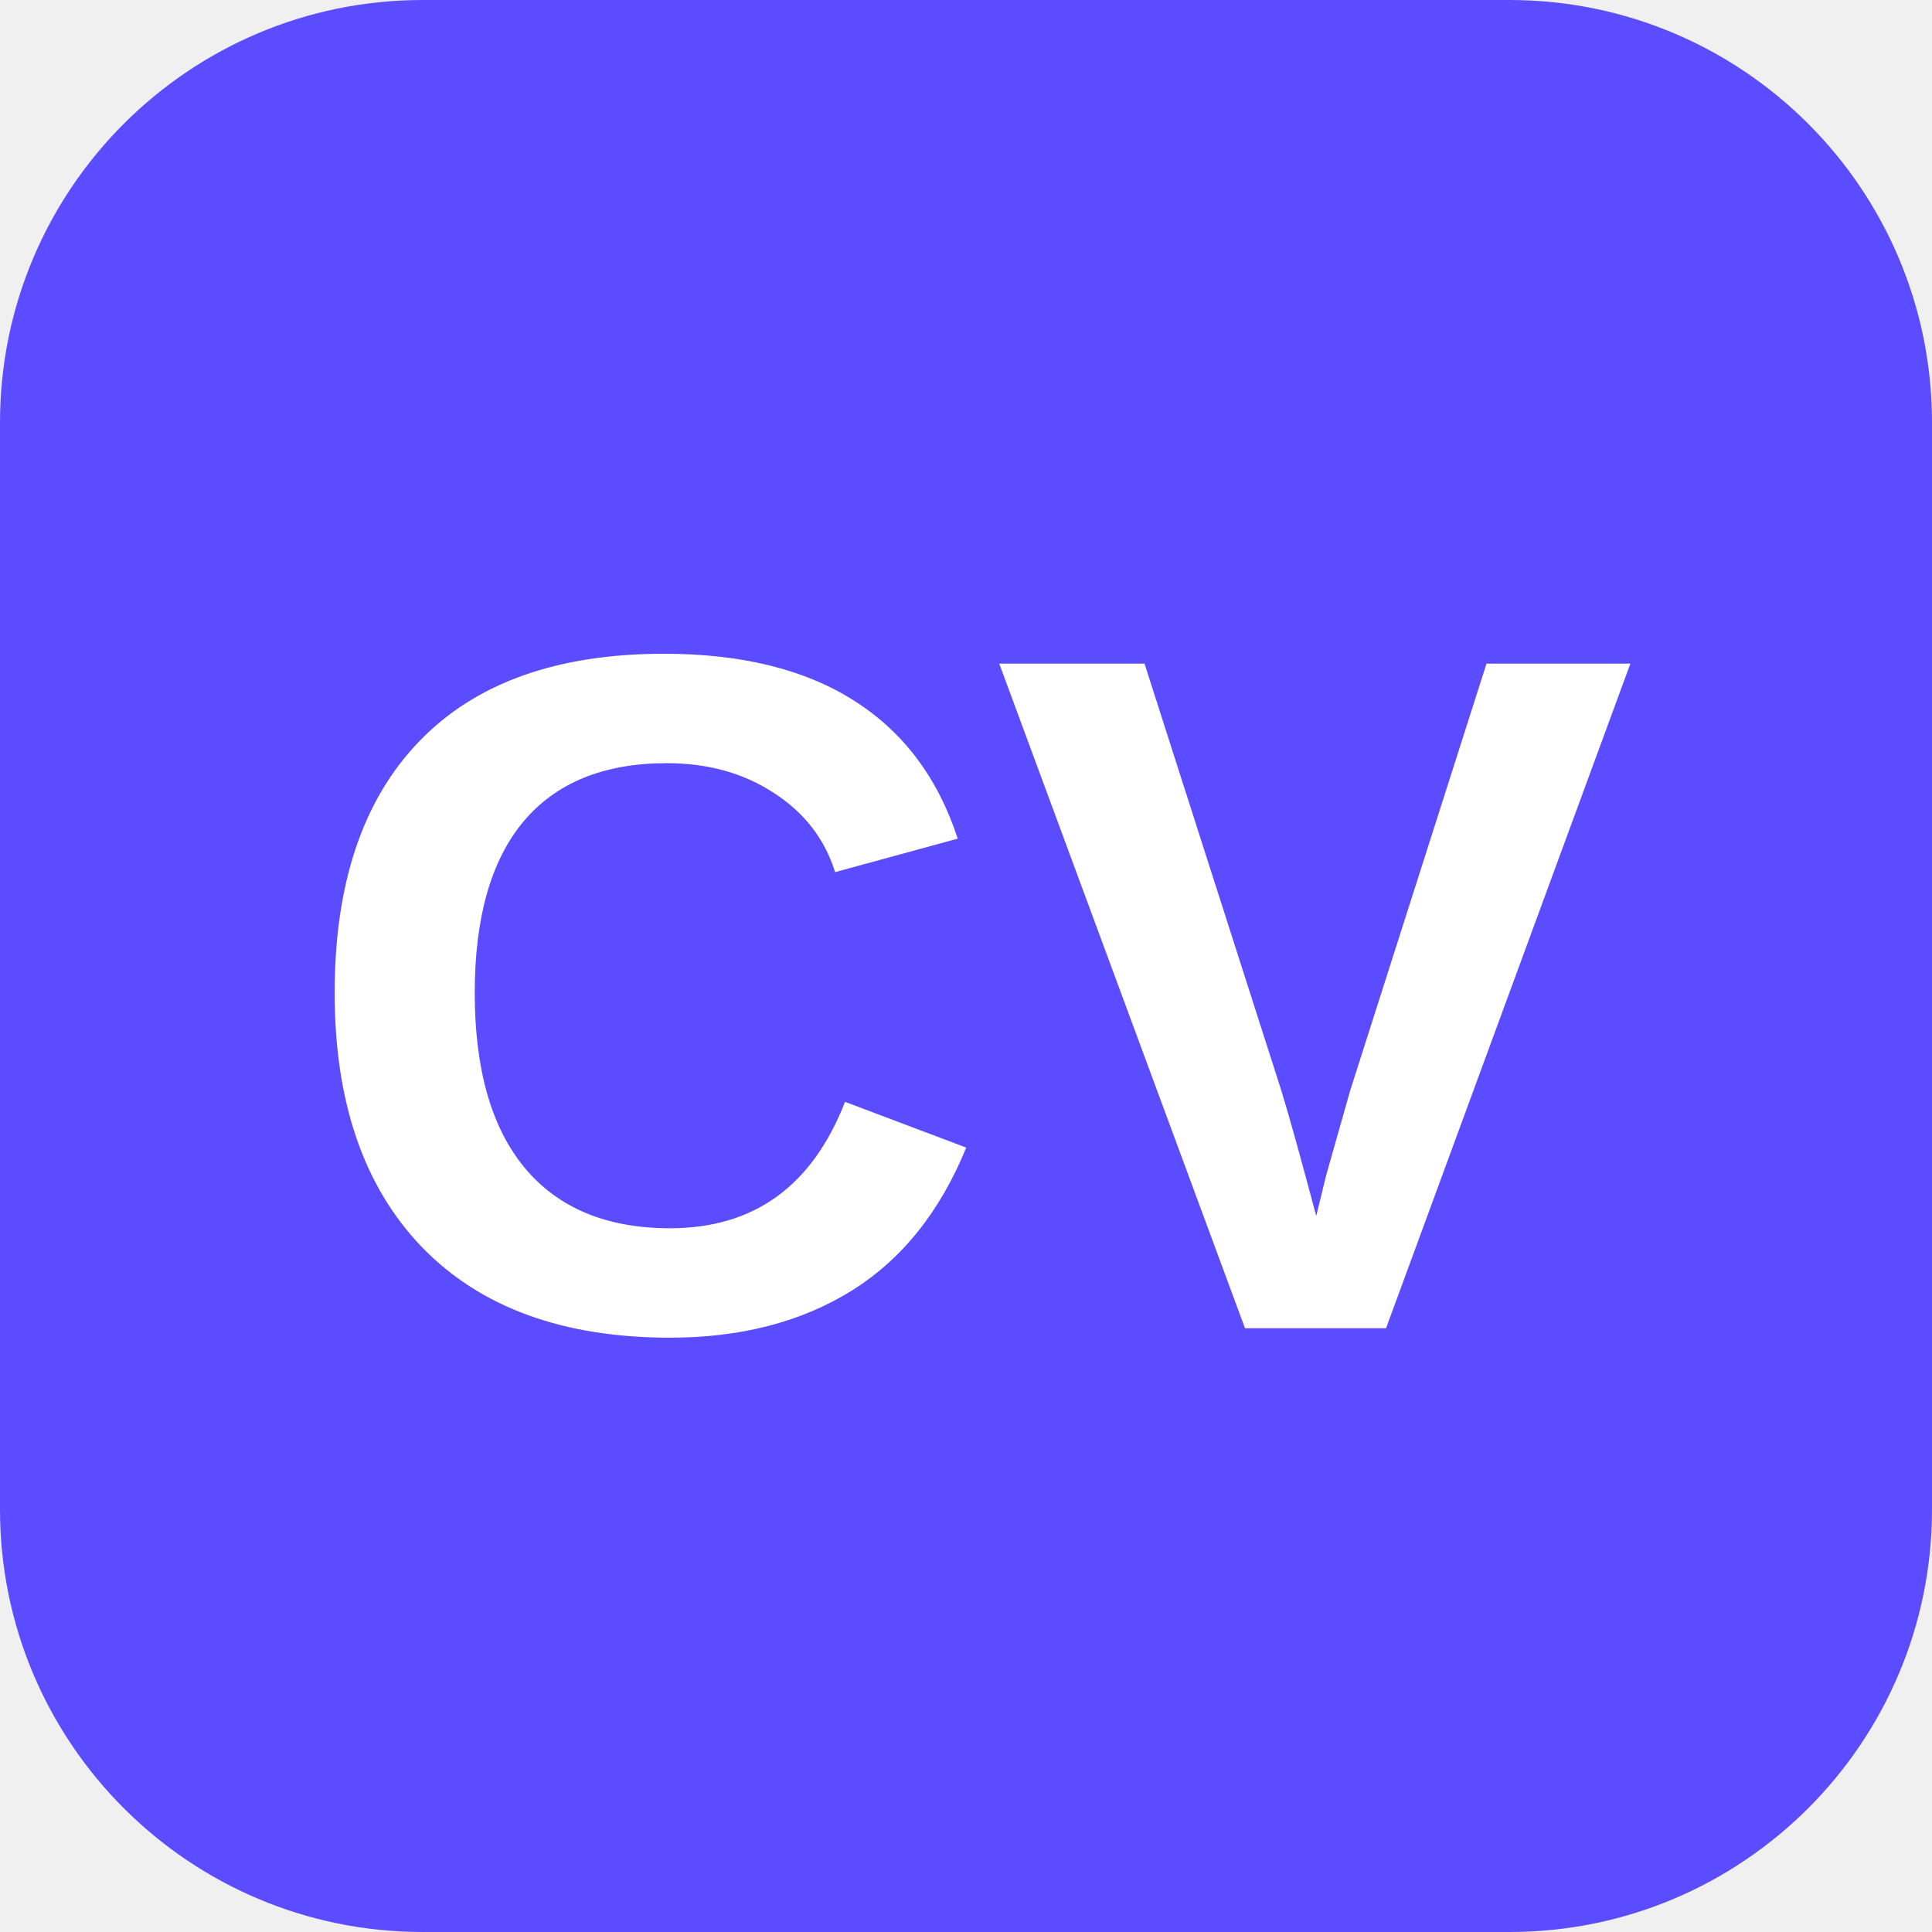
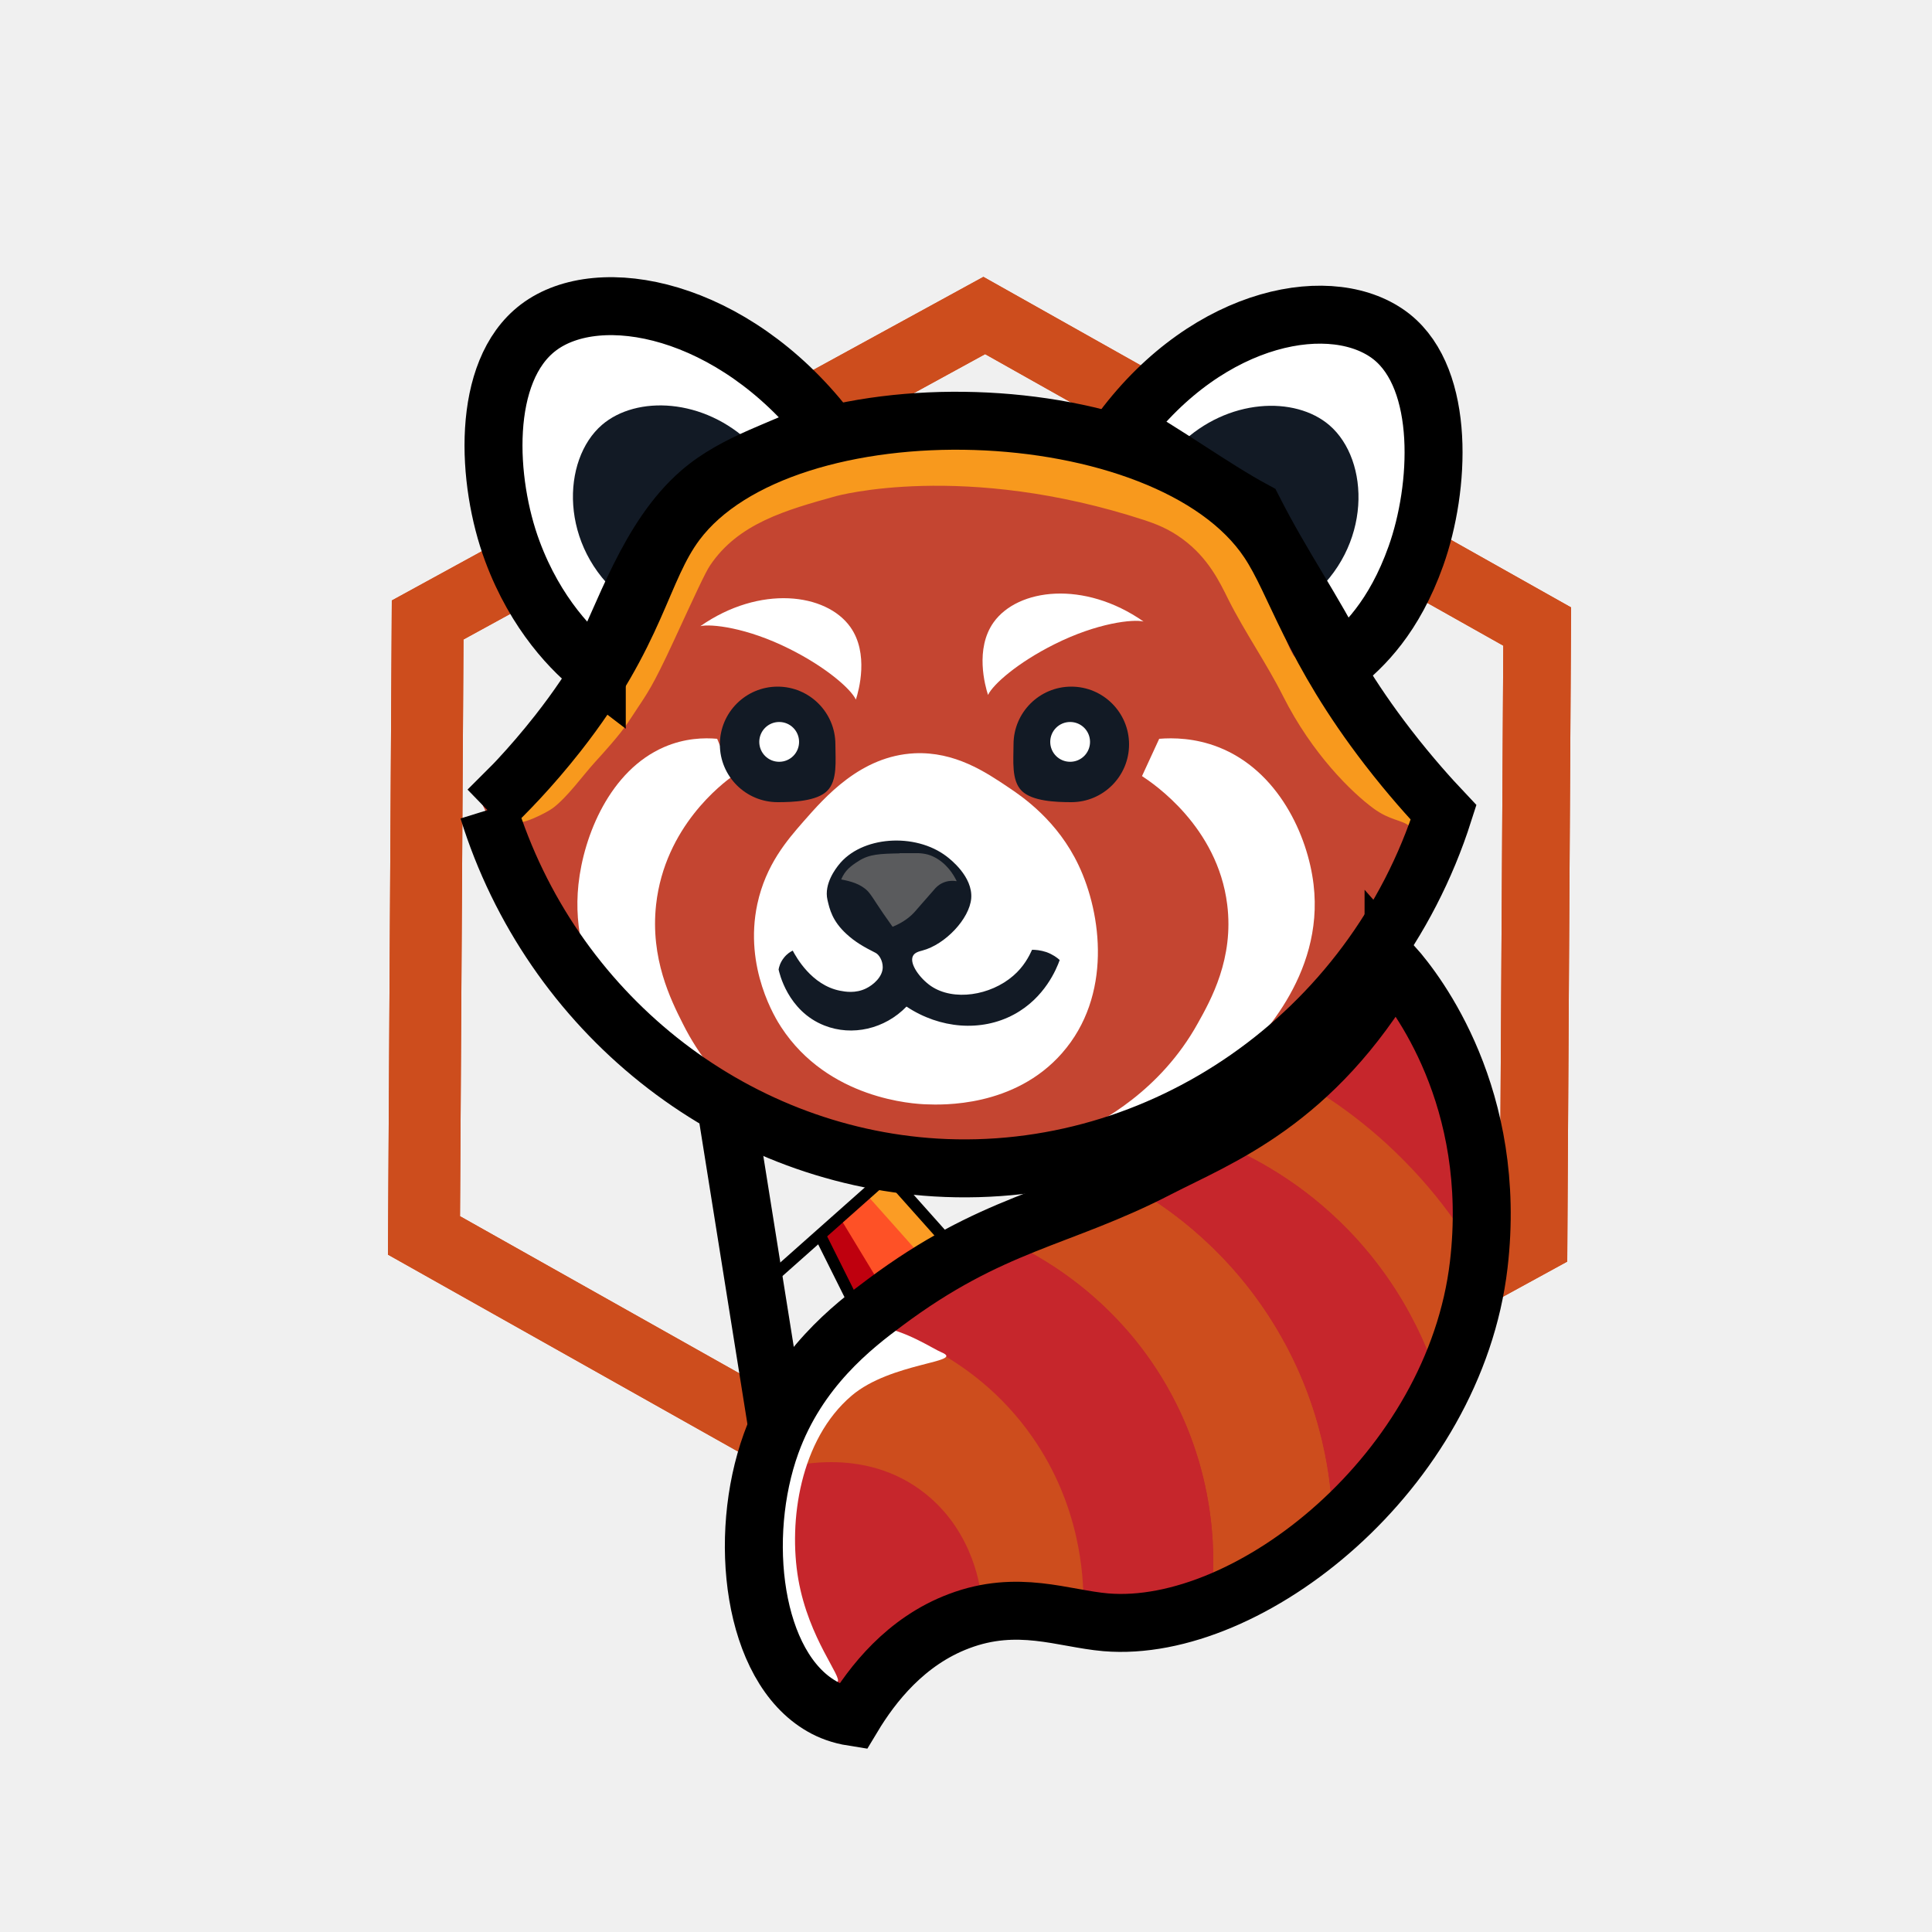
- <svg xmlns="http://www.w3.org/2000/svg" viewBox="0 0 64 64">
-   <rect width="64" height="64" rx="14" fill="#5b4cff" />
-   <text x="32" y="44" text-anchor="middle" font-family="Arial, sans-serif" font-weight="bold" font-size="32" fill="white">CV</text>
+ <svg xmlns="http://www.w3.org/2000/svg" id="Calque_1" data-name="Calque 1" viewBox="0 0 100 100">
+   <defs>
+     <style>
+       .cls-1 {
+         stroke-width: 3px;
+       }
+ 
+       .cls-1, .cls-2, .cls-3 {
+         fill: none;
+       }
+ 
+       .cls-1, .cls-3 {
+         stroke: #000;
+         stroke-miterlimit: 10;
+       }
+ 
+       .cls-4 {
+         clip-path: url(#clippath-6);
+       }
+ 
+       .cls-5 {
+         clip-path: url(#clippath-7);
+       }
+ 
+       .cls-6 {
+         fill: #fb9c24;
+       }
+ 
+       .cls-7 {
+         clip-path: url(#clippath-4);
+       }
+ 
+       .cls-8 {
+         fill: #bf000e;
+       }
+ 
+       .cls-9 {
+         clip-path: url(#clippath-9);
+       }
+ 
+       .cls-10 {
+         clip-path: url(#clippath-10);
+       }
+ 
+       .cls-11 {
+         fill: #fff;
+       }
+ 
+       .cls-12 {
+         clip-path: url(#clippath-11);
+       }
+ 
+       .cls-13 {
+         fill: #f8991d;
+       }
+ 
+       .cls-14 {
+         fill: #121a25;
+       }
+ 
+       .cls-15 {
+         clip-path: url(#clippath-1);
+       }
+ 
+       .cls-3 {
+         stroke-width: .6px;
+       }
+ 
+       .cls-16 {
+         clip-path: url(#clippath-5);
+       }
+ 
+       .cls-17 {
+         clip-path: url(#clippath-8);
+       }
+ 
+       .cls-18 {
+         clip-path: url(#clippath-3);
+       }
+ 
+       .cls-19 {
+         clip-path: url(#clippath-12);
+       }
+ 
+       .cls-20 {
+         fill: #5a5b5d;
+       }
+ 
+       .cls-21 {
+         fill: #c44531;
+       }
+ 
+       .cls-22 {
+         fill: #c6262c;
+       }
+ 
+       .cls-23 {
+         fill: #cd4d1d;
+       }
+ 
+       .cls-24 {
+         clip-path: url(#clippath-2);
+       }
+ 
+       .cls-25 {
+         clip-path: url(#clippath-13);
+       }
+ 
+       .cls-26 {
+         clip-path: url(#clippath);
+       }
+ 
+       .cls-27 {
+         fill: #fe5126;
+       }
+ 
+       .cls-28 {
+         fill: #c40d31;
+       }
+     </style>
+     <clipPath id="clippath">
+       <path class="cls-23" d="M50.9,14.33l-30.62,16.75-.2,33.86,30.42,17.11,30.62-16.75.2-33.86-30.42-17.11ZM77.63,63.27l-27,14.77-26.82-15.09.18-29.85,27-14.77,26.82,15.09-.18,29.85Z" />
+     </clipPath>
+     <clipPath id="clippath-1">
+       <polygon class="cls-28" points="47.72 22.13 59.98 23.52 65.7 27.93 72.78 40.52 74.2 41.99 68.98 52.59 56.42 60 40.98 59.27 29.66 51.18 24.92 41.53 30.74 35.33 35.23 26.75 42.44 22.34 47.72 22.13" />
+     </clipPath>
+     <clipPath id="clippath-2">
+       <rect class="cls-2" y="0" width="100" height="100" />
+     </clipPath>
+     <clipPath id="clippath-3">
+       <path class="cls-2" d="M66.89,56.49c1.54.99,3.4,2.39,5.27,4.31,1.65,1.69,2.87,3.35,3.78,4.76.37-1.44.94-4.51,0-8.21-.94-3.69-2.89-6.11-3.9-7.21-1.72,2.12-3.43,4.23-5.15,6.35" />
+     </clipPath>
+     <clipPath id="clippath-4">
+       <path class="cls-2" d="M62.35,59.41c1.84.91,4.88,2.71,7.64,6.01,2.39,2.85,3.6,5.69,4.23,7.54l3.21-6.11c-.84-1.77-2.31-4.32-4.8-6.82-2.25-2.27-4.53-3.69-6.19-4.55-1.36,1.31-2.72,2.63-4.09,3.94" />
+     </clipPath>
+     <clipPath id="clippath-5">
+       <path class="cls-22" d="M57.29,62.52c1.67.77,5.71,2.68,8.46,7.2,2.61,4.29,3.01,7.5,3.13,9.34,1.86-2.47,4-4.18,5.85-6.65-.48-1.8-1.71-5.39-4.9-8.7-2.44-2.53-5.03-3.86-6.65-4.53-1.96,1.11-3.92,2.23-5.88,3.34" />
+     </clipPath>
+     <clipPath id="clippath-6">
+       <path class="cls-23" d="M51.57,64.64c1.52.81,6.25,2.95,8.79,7.84,2.25,4.32,2.23,8.33,2.11,10.08,2.16-1.31,4.33-2.61,6.49-3.92-.06-1.84-.43-5.73-2.88-9.84-2.38-4-5.5-6.16-7.08-7.11-2.22.91-5.23,2.03-7.45,2.94" />
+     </clipPath>
+     <clipPath id="clippath-7">
+       <path class="cls-22" d="M44.46,68.39c1.29.39,6,1.97,9.02,6.81,2.11,3.38,2.35,6.68,2.37,8.21,2.29-.26,4.58-.52,6.86-.78.16-1.56.42-6.13-2.33-10.91-2.76-4.8-6.87-6.87-8.29-7.52-2.54,1.39-5.09,2.79-7.63,4.18" />
+     </clipPath>
+     <clipPath id="clippath-8">
+       <path class="cls-2" d="M39.78,76.65c.23-.08,4.44-1.41,7.64,1.35,2.07,1.79,2.45,4.2,2.53,4.86.73-.23,1.85-.49,3.23-.45,1.22.04,2.22.3,2.9.53,0-1.36-.16-5.01-2.66-8.58-3.12-4.46-7.69-5.67-8.85-5.95-1.6,2.74-3.2,5.49-4.79,8.23" />
+     </clipPath>
+     <clipPath id="clippath-9">
+       <path class="cls-2" d="M39.92,76.18c-.28.72-1.27,3.5-.13,6.77,1.15,3.33,3.71,4.91,4.37,5.29.38-.83,1.3-2.51,3.19-3.84,1.34-.94,2.65-1.33,3.47-1.51-.05-.57-.37-3.52-2.9-5.56-1.62-1.3-3.42-1.65-4.9-1.65-1.7,0-2.98.46-3.09.5" />
+     </clipPath>
+     <clipPath id="clippath-10">
+       <rect class="cls-2" y="0" width="100" height="100" />
+     </clipPath>
+     <clipPath id="clippath-11">
+       <path class="cls-2" d="M73.01,42.82s0,0,0,0c0,0,0-.01,0-.01s0,0,0,.01M72.84,43.12c-.02.05.04-.05.09-.15.03-.06.07-.13.08-.15-.02-.02-.03-.03-.05-.04-.04.12-.07.22-.12.35M49.25,23.13c-1.01,0-3.21.04-5.81.62-2.23.5-3.75,1.08-5.31,2.21-.57.42-1.34.9-2.96,3.26-3.36,4.9-2.2,5.39-4.28,7.73-.65.74-3.08,2.81-4.03,5.17-.15.37-.5.26-.32.4.36.29,1.8-.49,2.07-.69.76-.57,1.55-1.68,2.14-2.33,1.39-1.53,1.59-1.84,2.11-2.64.65-.99.89-1.26,2.02-3.7,1.09-2.36,1.63-3.54,1.87-3.89,1.46-2.18,3.93-2.87,6.52-3.59,0,0,6.59-1.83,16.02,1.26.47.16,1.18.41,1.92.96,1.32.97,1.91,2.2,2.37,3.13.86,1.71,1.97,3.29,2.83,5,1.51,3,3.57,5,4.69,5.82.85.62,1.45.58,1.86.91.04-.11.09-.23.17-.41-.33-.23-.61-.95-1.18-1.5-.95-.92-1.2-1.57-3.12-4.73-1.29-2.13-1.71-1.87-1.92-2.26-.61-1.13-.51-1.77-1.45-3.59-.6-1.17-.87-1.7-1.03-1.92-.24-.33-1.21-1.46-3.72-2.69-.57-.28-2.15-1.09-4.5-1.68-3.12-.79-5.71-.86-6.8-.86-.06,0-.12,0-.17,0" />
+     </clipPath>
+     <clipPath id="clippath-12">
+       <rect class="cls-2" y="0" width="100" height="100" />
+     </clipPath>
+     <clipPath id="clippath-13">
+       <path class="cls-2" d="M46.56,44.17c-1.02.02-1.56.04-2.11.39-.41.26-.71.48-.91.96.47.09.99.22,1.37.6.1.11.18.21.47.66.2.31.47.7.82,1.19.59-.24.95-.55,1.16-.79.14-.15.4-.47.98-1.12.09-.11.22-.25.43-.35.28-.14.57-.13.75-.1-.15-.31-.51-.95-1.25-1.29-.31-.14-.62-.17-1.1-.17-.18,0-.38,0-.61,0" />
+     </clipPath>
+   </defs>
+   <g>
+     <path class="cls-23" d="M50.9,14.33l-30.62,16.75-.2,33.86,30.42,17.11,30.62-16.75.2-33.86-30.42-17.11ZM77.63,63.27l-27,14.77-26.82-15.09.18-29.85,27-14.77,26.82,15.09-.18,29.85Z" />
+     <g class="cls-26">
+       <rect class="cls-23" x="5.11" y="2.59" width="91.19" height="91.19" transform="translate(-19.22 49.96) rotate(-45)" />
+     </g>
+   </g>
+   <g>
+     <polygon class="cls-28" points="47.72 22.13 59.98 23.52 65.7 27.93 72.78 40.52 74.2 41.99 68.98 52.59 56.42 60 40.98 59.27 29.66 51.18 24.92 41.53 30.74 35.33 35.23 26.75 42.44 22.34 47.72 22.13" />
+     <g class="cls-15">
+       <rect class="cls-21" x="22.01" y="18.14" width="55.1" height="45.85" transform="translate(-6.38 9.23) rotate(-10)" />
+     </g>
+   </g>
+   <polygon class="cls-6" points="44.85 62.06 45.99 61.06 48.73 64.11 47.31 65.06 44.85 62.06" />
+   <g class="cls-24">
+     <path class="cls-27" d="M44.86,61.84c.06.06,2.77,3.11,2.77,3.11l-2.15,1.41-2.15-3.38,1.54-1.14Z" />
+     <polygon class="cls-8" points="42.29 63.83 43.94 67.41 45.47 66.32 43.38 62.87 42.29 63.83" />
+   </g>
+   <g class="cls-18">
+     <rect class="cls-22" x="63.7" y="48.68" width="16.36" height="18.35" transform="translate(-19.3 43.69) rotate(-30)" />
+   </g>
+   <g class="cls-7">
+     <rect class="cls-23" x="58.74" y="52.74" width="22.29" height="22.93" transform="translate(-24 50.35) rotate(-34.18)" />
+   </g>
+   <g>
+     <path class="cls-22" d="M57.29,62.52c1.67.77,5.71,2.68,8.46,7.2,2.61,4.29,3.01,7.5,3.13,9.34,1.86-2.47,4-4.18,5.85-6.65-.48-1.8-1.71-5.39-4.9-8.7-2.44-2.53-5.03-3.86-6.65-4.53-1.96,1.11-3.92,2.23-5.88,3.34" />
+     <g class="cls-16">
+       <rect class="cls-22" x="53.49" y="56.16" width="25.04" height="25.94" transform="translate(-25.72 42.27) rotate(-30)" />
+     </g>
+   </g>
+   <g>
+     <path class="cls-23" d="M51.57,64.64c1.52.81,6.25,2.95,8.79,7.84,2.25,4.32,2.23,8.33,2.11,10.08,2.16-1.31,4.33-2.61,6.49-3.92-.06-1.84-.43-5.73-2.88-9.84-2.38-4-5.5-6.16-7.08-7.11-2.22.91-5.23,2.03-7.45,2.94" />
+     <g class="cls-4">
+       <rect class="cls-23" x="47.52" y="58.74" width="25.5" height="26.77" transform="translate(-27.99 39.8) rotate(-30)" />
+     </g>
+   </g>
+   <g>
+     <path class="cls-22" d="M44.46,68.39c1.29.39,6,1.97,9.02,6.81,2.11,3.38,2.35,6.68,2.37,8.21,2.29-.26,4.58-.52,6.86-.78.16-1.56.42-6.13-2.33-10.91-2.76-4.8-6.87-6.87-8.29-7.52-2.54,1.39-5.09,2.79-7.63,4.18" />
+     <g class="cls-5">
+       <rect class="cls-22" x="40.91" y="60.83" width="25.77" height="25.96" transform="translate(-29.7 36.79) rotate(-30)" />
+     </g>
+   </g>
+   <g class="cls-17">
+     <rect class="cls-23" x="37.03" y="64.78" width="21.8" height="21.8" transform="translate(-39.47 56.06) rotate(-45)" />
+   </g>
+   <g class="cls-9">
+     <rect class="cls-22" x="36.32" y="73.48" width="16.81" height="16.96" transform="translate(-34.99 33.34) rotate(-30)" />
+   </g>
+   <g class="cls-10">
+     <path class="cls-11" d="M41.06,58.71c-1.25-.63-3.99-2.26-5.72-5.73-.62-1.23-1.69-3.37-1.38-6.16.45-4.04,3.44-6.27,3.96-6.65l-.8-1.93c-.66-.06-1.67-.04-2.75.43-2.79,1.21-4.16,4.57-4.43,7.11-.51,4.77,2.7,8.22,3.58,9.16,2.89,3.09,6.33,3.64,7.54,3.77" />
+     <path class="cls-11" d="M55.62,58.71c1.39-.63,4.44-2.26,6.37-5.73.69-1.23,1.88-3.37,1.53-6.16-.5-4.04-3.83-6.27-4.41-6.65.3-.64.59-1.29.89-1.93.73-.06,1.86-.04,3.06.43,3.1,1.21,4.63,4.57,4.93,7.11.57,4.77-3,8.22-3.98,9.16-3.21,3.09-7.04,3.64-8.39,3.77" />
+     <path class="cls-11" d="M54.97,54.51c2.61-2.97,2.05-7.21.86-9.72-1.08-2.29-2.87-3.53-3.64-4.04-1.16-.78-2.76-1.86-4.86-1.76-2.78.14-4.62,2.25-5.76,3.55-.82.94-1.93,2.21-2.37,4.25-.71,3.31.96,5.96,1.23,6.37,2.44,3.74,6.86,3.98,7.52,4,.8.03,4.55.17,7.03-2.66" />
+   </g>
+   <g class="cls-12">
+     <rect class="cls-13" x="26.36" y="23.13" width="46.77" height="20.05" />
+   </g>
+   <g class="cls-19">
+     <path class="cls-1" d="M25.27,41.92c3.25,10.48,12.54,17.86,23.16,18.51,11.65.7,22.61-6.85,26.29-18.38-.69-.73-1.73-1.88-2.88-3.37-3.98-5.16-4.75-8.51-6.19-10.66-5.23-7.84-25.04-8.44-30.64-.98-1.86,2.48-1.99,5.63-6.13,10.91-1.43,1.82-2.76,3.17-3.62,3.98Z" />
+     <polygon class="cls-11" points="57.21 22.57 62.54 17.54 70.99 15.87 74.2 20.77 73.75 27.71 69.22 34.82 65.81 28.44 60.55 23.72 57.21 22.57" />
+     <polygon class="cls-11" points="42.77 22.55 37.44 17.52 28.98 15.85 25.77 20.75 26.23 27.69 30.76 34.8 34.16 28.42 39.42 23.7 42.77 22.55" />
+     <path class="cls-14" d="M67.74,30.98c3.3-2.67,3.17-7.16,1.07-8.97-1.78-1.53-5.27-1.4-7.72.98,2.22,2.66,4.44,5.33,6.65,7.99" />
+     <path class="cls-14" d="M32.23,30.96c-3.3-2.67-3.17-7.16-1.07-8.97,1.78-1.53,5.27-1.4,7.72.98-2.22,2.66-4.44,5.33-6.65,7.99" />
+     <path class="cls-1" d="M30.89,34.69c-1.22-.93-3.16-2.9-4.37-6.16-1.34-3.59-1.65-9.31,1.35-11.58,3.16-2.39,10.05-1,14.89,5.18-2.17,1.12-4.68,1.76-6.52,3.36-2.68,2.32-3.92,6.33-5.35,9.19Z" />
+     <path class="cls-1" d="M69.41,34.4c1.14-.91,2.75-2.45,3.88-5.63,1.25-3.51,1.54-9.11-1.26-11.34-2.96-2.34-9.4-1.25-13.94,4.8,2.1,1.13,4.69,3.03,6.8,4.17,1.51,2.96,3.01,5.04,4.52,8Z" />
+     <path class="cls-11" d="M45.41,68.64c-.82.78-1.89,1.95-2.88,3.53-.49.79-1.39,2.23-1.96,4.29-.46,1.63-1.32,4.7.08,7.64.89,1.85,2.43,3.14,2.69,2.96.31-.21-1.48-2.21-2.02-5.32-.52-3.01.09-7.23,2.76-9.5,2.03-1.73,5.91-1.72,4.66-2.24-.48-.2-1.81-1.12-3.32-1.35" />
+     <path class="cls-1" d="M72.13,50c1.2,1.35,5.42,6.82,4.41,15.46-1.25,10.69-11.87,19.13-19.3,18.51-2.21-.19-4.56-1.21-7.6-.06-2.77,1.04-4.5,3.28-5.51,4.96-.63-.1-1.16-.3-1.59-.55-3.6-2.06-4.37-8.78-2.63-13.6,1.4-3.88,4.25-6.08,5.88-7.29,5.56-4.16,9.02-4.3,14.15-6.95,3.18-1.64,8.03-3.41,12.19-10.47Z" />
+     <line class="cls-1" x1="37.57" y1="57.2" x2="40.28" y2="74.18" />
+     <polyline class="cls-3" points="38.92 67.05 45.96 60.8 50 65.33" />
+     <line class="cls-3" x1="42.44" y1="63.92" x2="44.46" y2="67.97" />
+     <path class="cls-14" d="M58.44,38.53c0,1.65-1.34,2.99-2.99,2.99-.81,0-2.02-.05-2.56-.58-.55-.54-.43-1.57-.43-2.41,0-1.65,1.34-2.99,2.99-2.99s2.99,1.34,2.99,2.99" />
+     <path class="cls-14" d="M37.26,38.53c0,1.65,1.34,2.99,2.99,2.99.81,0,2.02-.05,2.56-.58.55-.54.43-1.57.43-2.41,0-1.65-1.34-2.99-2.99-2.99s-2.99,1.34-2.99,2.99" />
+     <path class="cls-11" d="M56.42,38.4c0,.57-.46,1.03-1.03,1.03s-1.03-.46-1.03-1.03.46-1.03,1.03-1.03,1.03.46,1.03,1.03" />
+     <path class="cls-11" d="M41.36,38.4c0,.57-.46,1.03-1.03,1.03s-1.03-.46-1.03-1.03.46-1.03,1.03-1.03,1.03.46,1.03,1.03" />
+     <path class="cls-11" d="M44.3,36.21c.15-.46.69-2.39-.29-3.76-1.25-1.75-4.68-2.19-7.76-.04.53-.13,2.39.06,4.62,1.18,1.9.95,3.17,2.07,3.43,2.62" />
+     <path class="cls-11" d="M51.14,35.97c-.15-.46-.69-2.39.29-3.76,1.25-1.75,4.68-2.19,7.76-.04-.53-.13-2.39.06-4.62,1.18-1.9.95-3.17,2.07-3.43,2.62" />
+     <path class="cls-14" d="M41.03,49.2c.17.32.97,1.79,2.45,2.08.26.05.8.15,1.35-.12.37-.18.86-.6.86-1.1,0-.34-.19-.65-.37-.74-.64-.32-1.09-.59-1.51-.98-.73-.67-.87-1.28-.98-1.76-.2-.85.47-1.67.57-1.8,1.17-1.51,3.97-1.7,5.6-.45.17.13,1.36,1.04,1.27,2.17-.09,1.06-1.35,2.39-2.53,2.7-.14.04-.4.09-.49.29-.19.4.37,1.16.94,1.55,1.17.79,3.07.49,4.25-.53.55-.47.83-1.02.98-1.35.17,0,.44.02.74.12.33.12.56.29.69.41-.16.45-.77,1.96-2.37,2.82-1.69.91-3.83.74-5.56-.41-1.12,1.16-2.81,1.55-4.25.98-1.91-.75-2.34-2.76-2.37-2.9.02-.12.08-.36.27-.6.17-.22.36-.33.47-.38" />
+   </g>
+   <g class="cls-25">
+     <rect class="cls-20" x="43.54" y="44.16" width="5.97" height="3.82" />
+   </g>
</svg>
